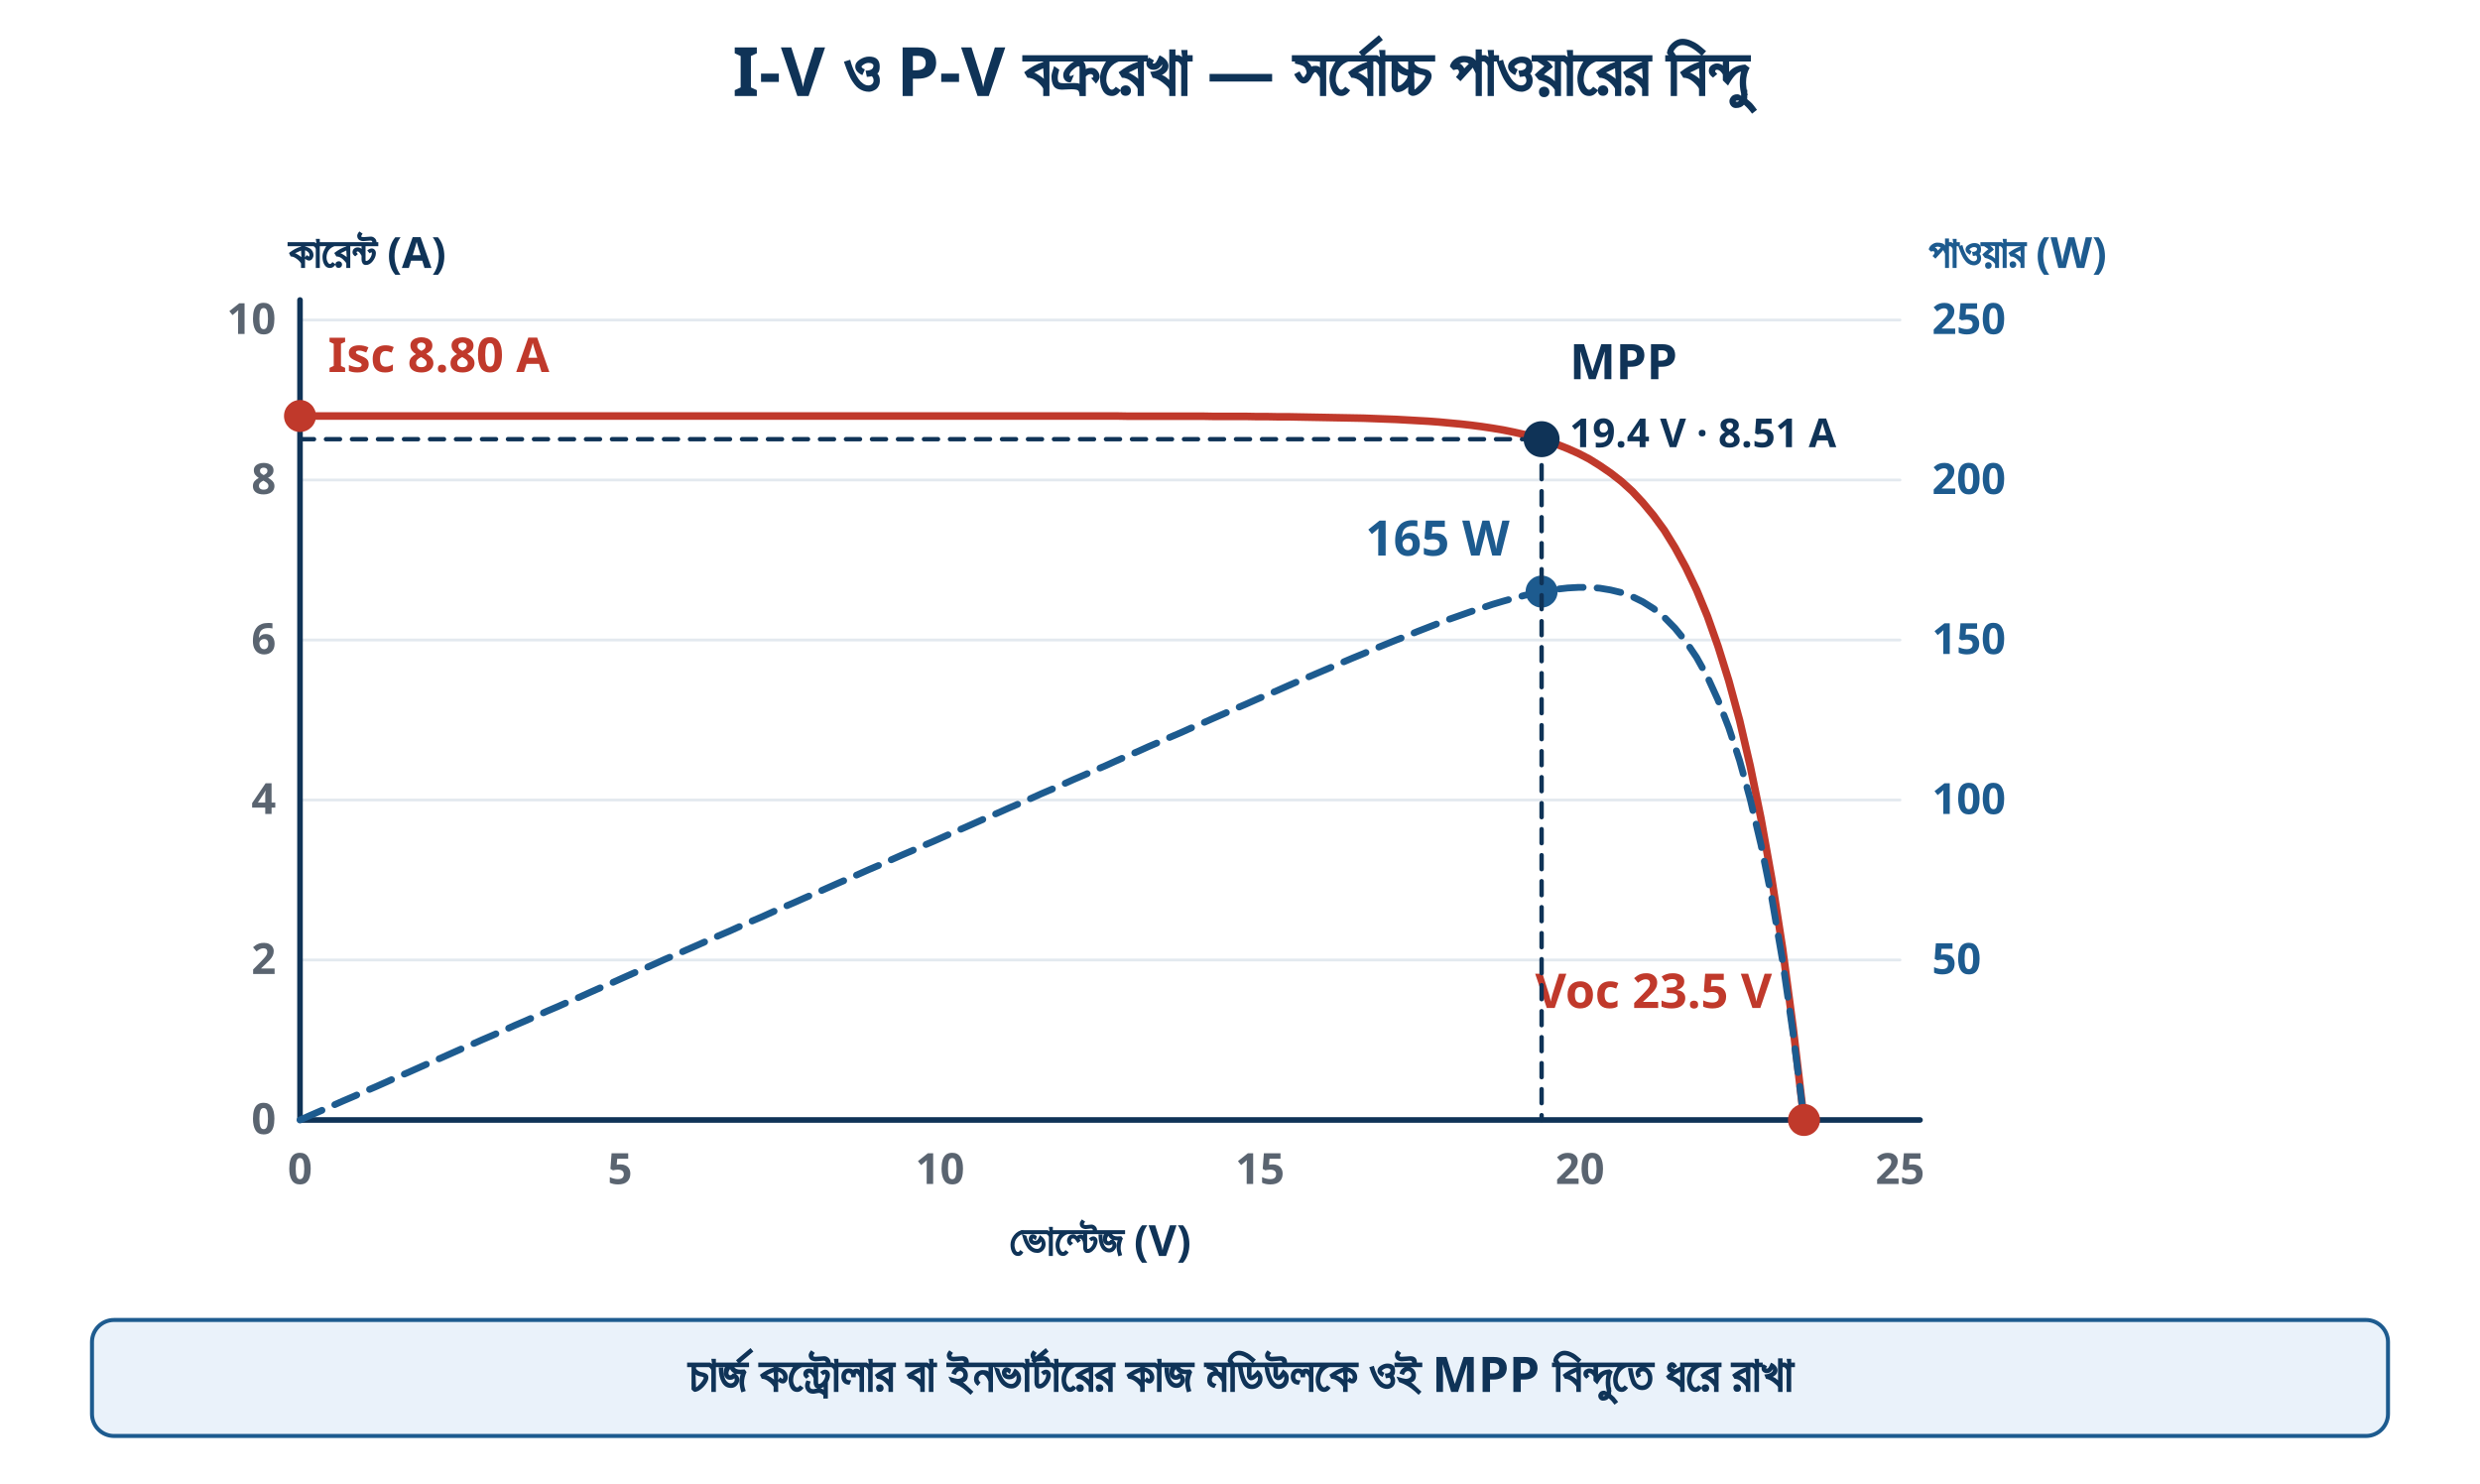
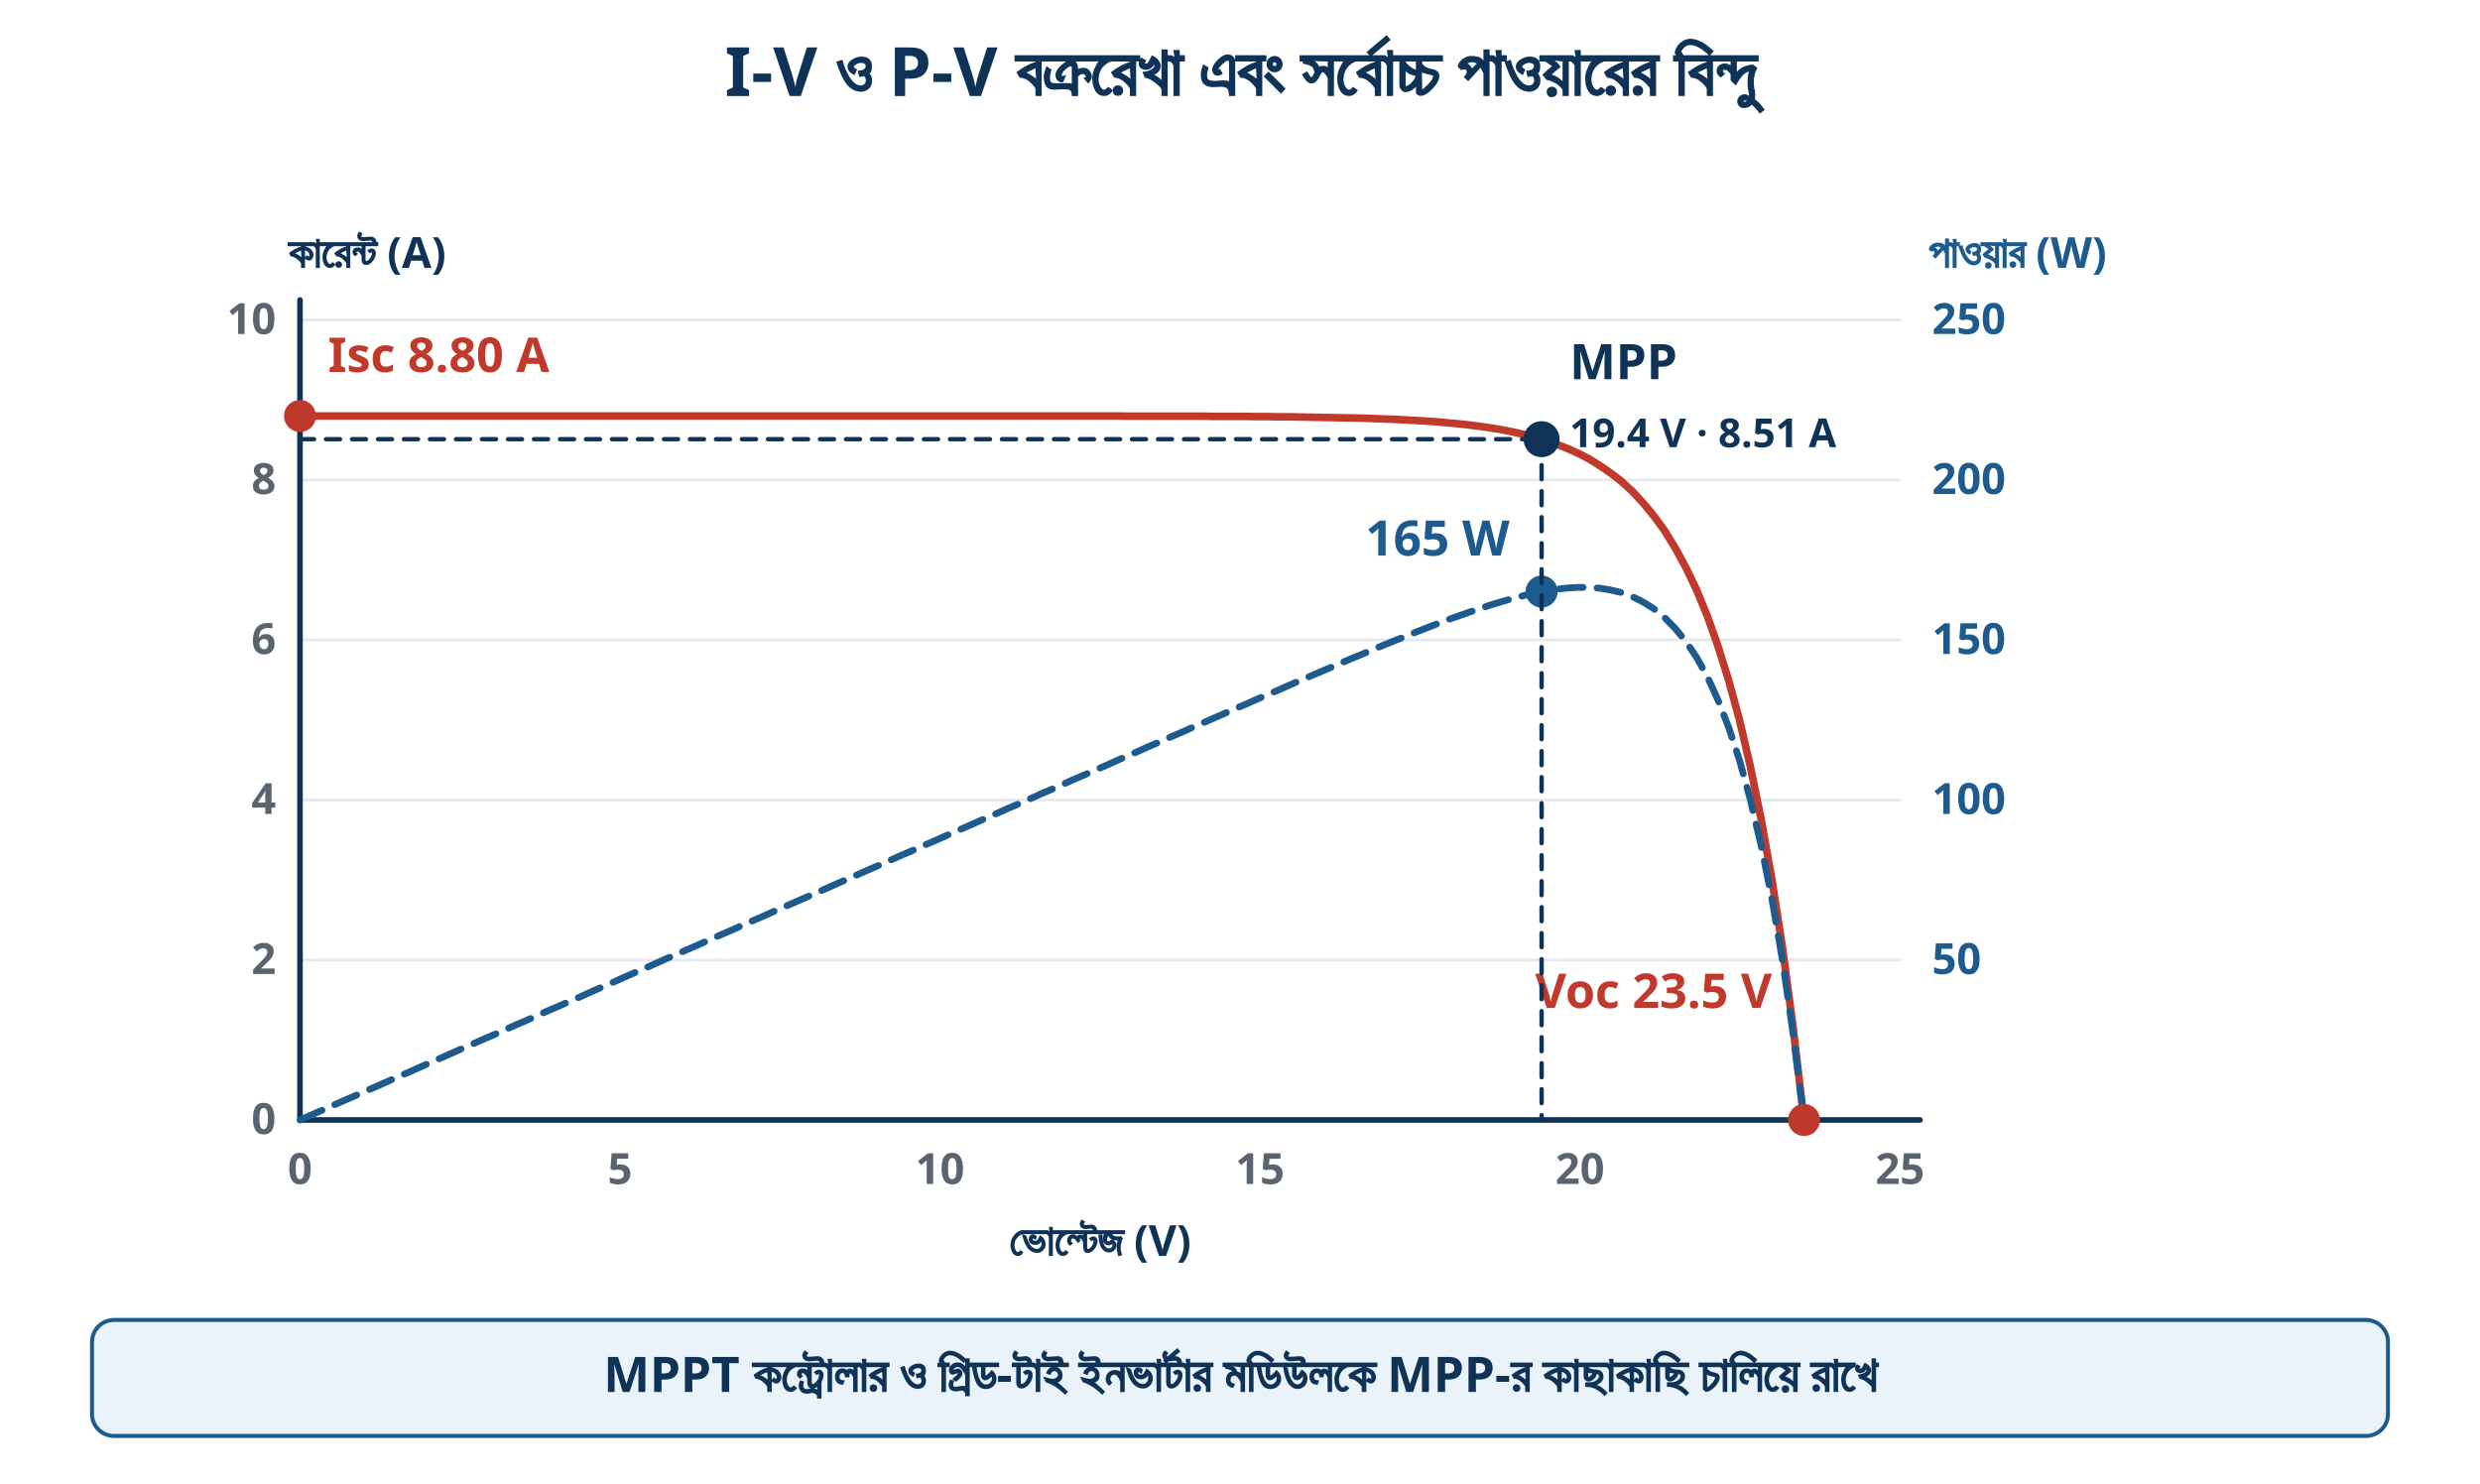
<svg xmlns="http://www.w3.org/2000/svg" width="1240" height="742" viewBox="0 0 1240 742">
  <rect width="1240" height="742" fill="#FFFFFF" />
-   <text x="620.0" y="48.0" font-family="Kalpurush" font-size="34" font-weight="700" fill="#0F3357" text-anchor="middle">I-V ও P-V বক্ররেখা — সর্বোচ্চ পাওয়ারের বিন্দু</text>
+   <text x="620.0" y="48.0" font-family="Kalpurush" font-size="34" font-weight="700" fill="#0F3357" text-anchor="middle">I-V ও P-V বক্ররেখা এবং সর্বোচ্চ পাওয়ারের বিন্দু</text>
  <line x1="150.0" y1="560.0" x2="950.0" y2="560.0" stroke="#E3E9EF" stroke-width="1.4" stroke-linecap="round" />
  <text x="138.0" y="567.0" font-family="Kalpurush" font-size="21.5" font-weight="700" fill="#5A6470" text-anchor="end">0</text>
  <line x1="150.0" y1="480.0" x2="950.0" y2="480.0" stroke="#E3E9EF" stroke-width="1.4" stroke-linecap="round" />
  <text x="138.0" y="487.0" font-family="Kalpurush" font-size="21.5" font-weight="700" fill="#5A6470" text-anchor="end">2</text>
  <line x1="150.0" y1="400.0" x2="950.0" y2="400.0" stroke="#E3E9EF" stroke-width="1.4" stroke-linecap="round" />
  <text x="138.0" y="407.0" font-family="Kalpurush" font-size="21.5" font-weight="700" fill="#5A6470" text-anchor="end">4</text>
  <line x1="150.0" y1="320.0" x2="950.0" y2="320.0" stroke="#E3E9EF" stroke-width="1.4" stroke-linecap="round" />
  <text x="138.0" y="327.0" font-family="Kalpurush" font-size="21.5" font-weight="700" fill="#5A6470" text-anchor="end">6</text>
  <line x1="150.0" y1="240.0" x2="950.0" y2="240.0" stroke="#E3E9EF" stroke-width="1.4" stroke-linecap="round" />
  <text x="138.0" y="247.0" font-family="Kalpurush" font-size="21.5" font-weight="700" fill="#5A6470" text-anchor="end">8</text>
  <line x1="150.0" y1="160.0" x2="950.0" y2="160.0" stroke="#E3E9EF" stroke-width="1.4" stroke-linecap="round" />
  <text x="138.0" y="167.0" font-family="Kalpurush" font-size="21.5" font-weight="700" fill="#5A6470" text-anchor="end">10</text>
  <text x="150.0" y="592.0" font-family="Kalpurush" font-size="21.5" font-weight="700" fill="#5A6470" text-anchor="middle">0</text>
  <text x="310.0" y="592.0" font-family="Kalpurush" font-size="21.5" font-weight="700" fill="#5A6470" text-anchor="middle">5</text>
  <text x="470.0" y="592.0" font-family="Kalpurush" font-size="21.5" font-weight="700" fill="#5A6470" text-anchor="middle">10</text>
  <text x="630.0" y="592.0" font-family="Kalpurush" font-size="21.5" font-weight="700" fill="#5A6470" text-anchor="middle">15</text>
  <text x="790.0" y="592.0" font-family="Kalpurush" font-size="21.5" font-weight="700" fill="#5A6470" text-anchor="middle">20</text>
  <text x="950.0" y="592.0" font-family="Kalpurush" font-size="21.5" font-weight="700" fill="#5A6470" text-anchor="middle">25</text>
  <path d="M 150 150 L 150 560 L 960 560" fill="none" stroke="#0F3357" stroke-width="2.8" stroke-linecap="round" stroke-linejoin="round" />
  <text x="550.0" y="628.0" font-family="Kalpurush" font-size="21.5" font-weight="700" fill="#0F3357" text-anchor="middle">ভোল্টেজ (V)</text>
  <text x="144.0" y="134.0" font-family="Kalpurush" font-size="21.5" font-weight="700" fill="#0F3357" text-anchor="start">কারেন্ট (A)</text>
  <path d="M 150.0 208.0 L 155.4 208.0 L 160.7 208.0 L 166.1 208.0 L 171.5 208.0 L 176.9 208.0 L 182.2 208.0 L 187.6 208.0 L 193.0 208.0 L 198.3 208.0 L 203.7 208.0 L 209.1 208.0 L 214.5 208.0 L 219.8 208.0 L 225.2 208.0 L 230.6 208.0 L 235.9 208.0 L 241.3 208.0 L 246.7 208.0 L 252.1 208.0 L 257.4 208.0 L 262.8 208.0 L 268.2 208.0 L 273.5 208.0 L 278.9 208.0 L 284.3 208.0 L 289.7 208.0 L 295.0 208.0 L 300.4 208.0 L 305.8 208.0 L 311.1 208.0 L 316.5 208.0 L 321.9 208.0 L 327.3 208.0 L 332.6 208.0 L 338.0 208.0 L 343.4 208.0 L 348.7 208.0 L 354.1 208.0 L 359.5 208.0 L 364.9 208.0 L 370.2 208.0 L 375.6 208.0 L 381.0 208.0 L 386.3 208.0 L 391.7 208.0 L 397.1 208.0 L 402.5 208.0 L 407.8 208.0 L 413.2 208.0 L 418.6 208.0 L 423.9 208.0 L 429.3 208.0 L 434.7 208.0 L 440.1 208.0 L 445.4 208.0 L 450.8 208.0 L 456.2 208.0 L 461.5 208.0 L 466.9 208.0 L 472.3 208.0 L 477.7 208.0 L 483.0 208.0 L 488.4 208.0 L 493.8 208.0 L 499.1 208.0 L 504.5 208.0 L 509.9 208.0 L 515.3 208.0 L 520.6 208.0 L 526.0 208.0 L 531.4 208.0 L 536.7 208.0 L 542.1 208.0 L 547.5 208.0 L 552.9 208.0 L 558.2 208.0 L 563.6 208.1 L 569.0 208.1 L 574.3 208.1 L 579.7 208.1 L 585.1 208.1 L 590.5 208.1 L 595.8 208.1 L 601.2 208.1 L 606.6 208.2 L 611.9 208.2 L 617.3 208.2 L 622.7 208.2 L 628.1 208.3 L 633.4 208.3 L 638.8 208.4 L 644.2 208.4 L 649.5 208.5 L 654.9 208.6 L 660.3 208.7 L 665.7 208.8 L 671.0 208.9 L 676.4 209.0 L 681.8 209.1 L 687.1 209.3 L 692.5 209.5 L 697.9 209.7 L 703.3 210.0 L 708.6 210.3 L 714.0 210.6 L 719.4 211.0 L 724.7 211.5 L 730.1 212.0 L 735.5 212.6 L 740.9 213.3 L 746.2 214.1 L 751.6 215.0 L 757.0 216.1 L 762.3 217.3 L 767.7 218.7 L 773.1 220.3 L 778.5 222.2 L 783.8 224.3 L 789.2 226.7 L 794.6 229.5 L 799.9 232.8 L 805.3 236.5 L 810.7 240.7 L 816.1 245.6 L 821.4 251.3 L 826.8 257.8 L 832.2 265.2 L 837.5 273.8 L 842.9 283.7 L 848.3 295.0 L 853.7 308.1 L 859.0 323.1 L 864.4 340.4 L 869.8 360.2 L 875.1 383.0 L 880.5 409.3 L 885.9 439.5 L 891.3 474.2 L 896.6 514.1 L 902.0 560.0" fill="none" stroke="#C0392B" stroke-width="3.8" stroke-linecap="round" stroke-linejoin="round" />
  <path d="M 150.0 560.0 L 155.4 557.6 L 160.7 555.3 L 166.1 552.9 L 171.5 550.5 L 176.9 548.2 L 182.2 545.8 L 187.6 543.5 L 193.0 541.1 L 198.3 538.7 L 203.7 536.4 L 209.1 534.0 L 214.5 531.6 L 219.8 529.3 L 225.2 526.9 L 230.6 524.5 L 235.9 522.2 L 241.3 519.8 L 246.7 517.5 L 252.1 515.1 L 257.4 512.7 L 262.8 510.4 L 268.2 508.0 L 273.5 505.6 L 278.9 503.3 L 284.3 500.9 L 289.7 498.6 L 295.0 496.2 L 300.4 493.8 L 305.8 491.5 L 311.1 489.1 L 316.5 486.7 L 321.9 484.4 L 327.3 482.0 L 332.6 479.6 L 338.0 477.3 L 343.4 474.9 L 348.7 472.6 L 354.1 470.2 L 359.5 467.8 L 364.9 465.5 L 370.2 463.1 L 375.6 460.7 L 381.0 458.4 L 386.3 456.0 L 391.7 453.6 L 397.1 451.3 L 402.5 448.9 L 407.8 446.6 L 413.2 444.2 L 418.6 441.8 L 423.9 439.5 L 429.3 437.1 L 434.7 434.7 L 440.1 432.4 L 445.4 430.0 L 450.8 427.6 L 456.2 425.3 L 461.5 422.9 L 466.9 420.6 L 472.3 418.2 L 477.7 415.8 L 483.0 413.5 L 488.4 411.1 L 493.8 408.7 L 499.1 406.4 L 504.5 404.0 L 509.9 401.7 L 515.3 399.3 L 520.6 396.9 L 526.0 394.6 L 531.4 392.2 L 536.7 389.8 L 542.1 387.5 L 547.5 385.1 L 552.9 382.8 L 558.2 380.4 L 563.6 378.0 L 569.0 375.7 L 574.3 373.3 L 579.7 371.0 L 585.1 368.6 L 590.5 366.3 L 595.8 363.9 L 601.2 361.6 L 606.6 359.2 L 611.9 356.9 L 617.3 354.5 L 622.7 352.2 L 628.1 349.8 L 633.4 347.5 L 638.8 345.2 L 644.2 342.8 L 649.5 340.5 L 654.9 338.2 L 660.3 335.9 L 665.7 333.6 L 671.0 331.3 L 676.4 329.0 L 681.8 326.8 L 687.1 324.5 L 692.5 322.3 L 697.9 320.1 L 703.3 318.0 L 708.6 315.8 L 714.0 313.7 L 719.4 311.6 L 724.7 309.6 L 730.1 307.7 L 735.5 305.8 L 740.9 304.0 L 746.2 302.2 L 751.6 300.6 L 757.0 299.1 L 762.3 297.7 L 767.7 296.5 L 773.1 295.4 L 778.5 294.6 L 783.8 294.0 L 789.2 293.7 L 794.6 293.7 L 799.9 294.1 L 805.3 295.0 L 810.7 296.3 L 816.1 298.3 L 821.4 300.9 L 826.8 304.3 L 832.2 308.7 L 837.5 314.1 L 842.9 320.7 L 848.3 328.7 L 853.7 338.4 L 859.0 350.0 L 864.4 363.9 L 869.8 380.3 L 875.1 399.6 L 880.5 422.4 L 885.9 449.1 L 891.3 480.5 L 896.6 517.2 L 902.0 560.0" fill="none" stroke="#1D5B8F" stroke-width="3.4" stroke-linecap="round" stroke-linejoin="round" stroke-dasharray="12 7" />
  <text x="966.0" y="487.0" font-family="Kalpurush" font-size="21.5" font-weight="700" fill="#1D5B8F" text-anchor="start">50</text>
  <text x="966.0" y="407.0" font-family="Kalpurush" font-size="21.5" font-weight="700" fill="#1D5B8F" text-anchor="start">100</text>
  <text x="966.0" y="327.0" font-family="Kalpurush" font-size="21.5" font-weight="700" fill="#1D5B8F" text-anchor="start">150</text>
  <text x="966.0" y="247.0" font-family="Kalpurush" font-size="21.5" font-weight="700" fill="#1D5B8F" text-anchor="start">200</text>
  <text x="966.0" y="167.0" font-family="Kalpurush" font-size="21.5" font-weight="700" fill="#1D5B8F" text-anchor="start">250</text>
  <text x="964.0" y="134.0" font-family="Kalpurush" font-size="21.5" font-weight="700" fill="#1D5B8F" text-anchor="start">পাওয়ার (W)</text>
  <circle cx="150.0" cy="208.0" r="8.0" fill="#C0392B" stroke="none" stroke-width="2" />
  <circle cx="902.0" cy="560.0" r="8.0" fill="#C0392B" stroke="none" stroke-width="2" />
  <circle cx="770.8" cy="219.6" r="9.0" fill="#0F3357" stroke="none" stroke-width="2" />
  <circle cx="770.8" cy="295.8" r="8.0" fill="#1D5B8F" stroke="none" stroke-width="2" />
  <text x="164.0" y="186.0" font-family="Kalpurush" font-size="24" font-weight="700" fill="#C0392B" text-anchor="start">Isc 8.80 A</text>
  <text x="886.0" y="504.0" font-family="Kalpurush" font-size="24" font-weight="700" fill="#C0392B" text-anchor="end">Voc 23.5 V</text>
  <path d="M 770.8 219.6 L 770.8 560" fill="none" stroke="#0F3357" stroke-width="2.2" stroke-linecap="round" stroke-linejoin="round" stroke-dasharray="7 6" />
  <path d="M 150 219.6 L 770.8 219.6" fill="none" stroke="#0F3357" stroke-width="2.2" stroke-linecap="round" stroke-linejoin="round" stroke-dasharray="7 6" />
  <text x="784.8" y="189.6" font-family="Kalpurush" font-size="24.5" font-weight="700" fill="#0F3357" text-anchor="start">MPP</text>
  <text x="784.8" y="223.6" font-family="Kalpurush" font-size="20" font-weight="700" fill="#0F3357" text-anchor="start">19.4 V · 8.51 A</text>
  <text x="754.8" y="277.8" font-family="Kalpurush" font-size="24.5" font-weight="700" fill="#1D5B8F" text-anchor="end">165 W</text>
  <rect x="46.0" y="660.0" width="1148.0" height="58.0" rx="11" fill="#EAF2FA" stroke="#1D5B8F" stroke-width="2" />
-   <text x="620.0" y="696.0" font-family="Kalpurush" font-size="24.5" font-weight="700" fill="#0F3357" text-anchor="middle">চার্জ কন্ট্রোলার বা ইনভার্টারের কাজ মডিউলকে ওই MPP বিন্দুতে ধরে রাখা</text>
+   <text x="620.0" y="696.0" font-family="Kalpurush" font-size="24.5" font-weight="700" fill="#0F3357" text-anchor="middle">MPPT কন্ট্রোলার ও গ্রিড-টাই ইনভার্টার মডিউলকে MPP-র কাছাকাছি চালিয়ে রাখে</text>
</svg>
